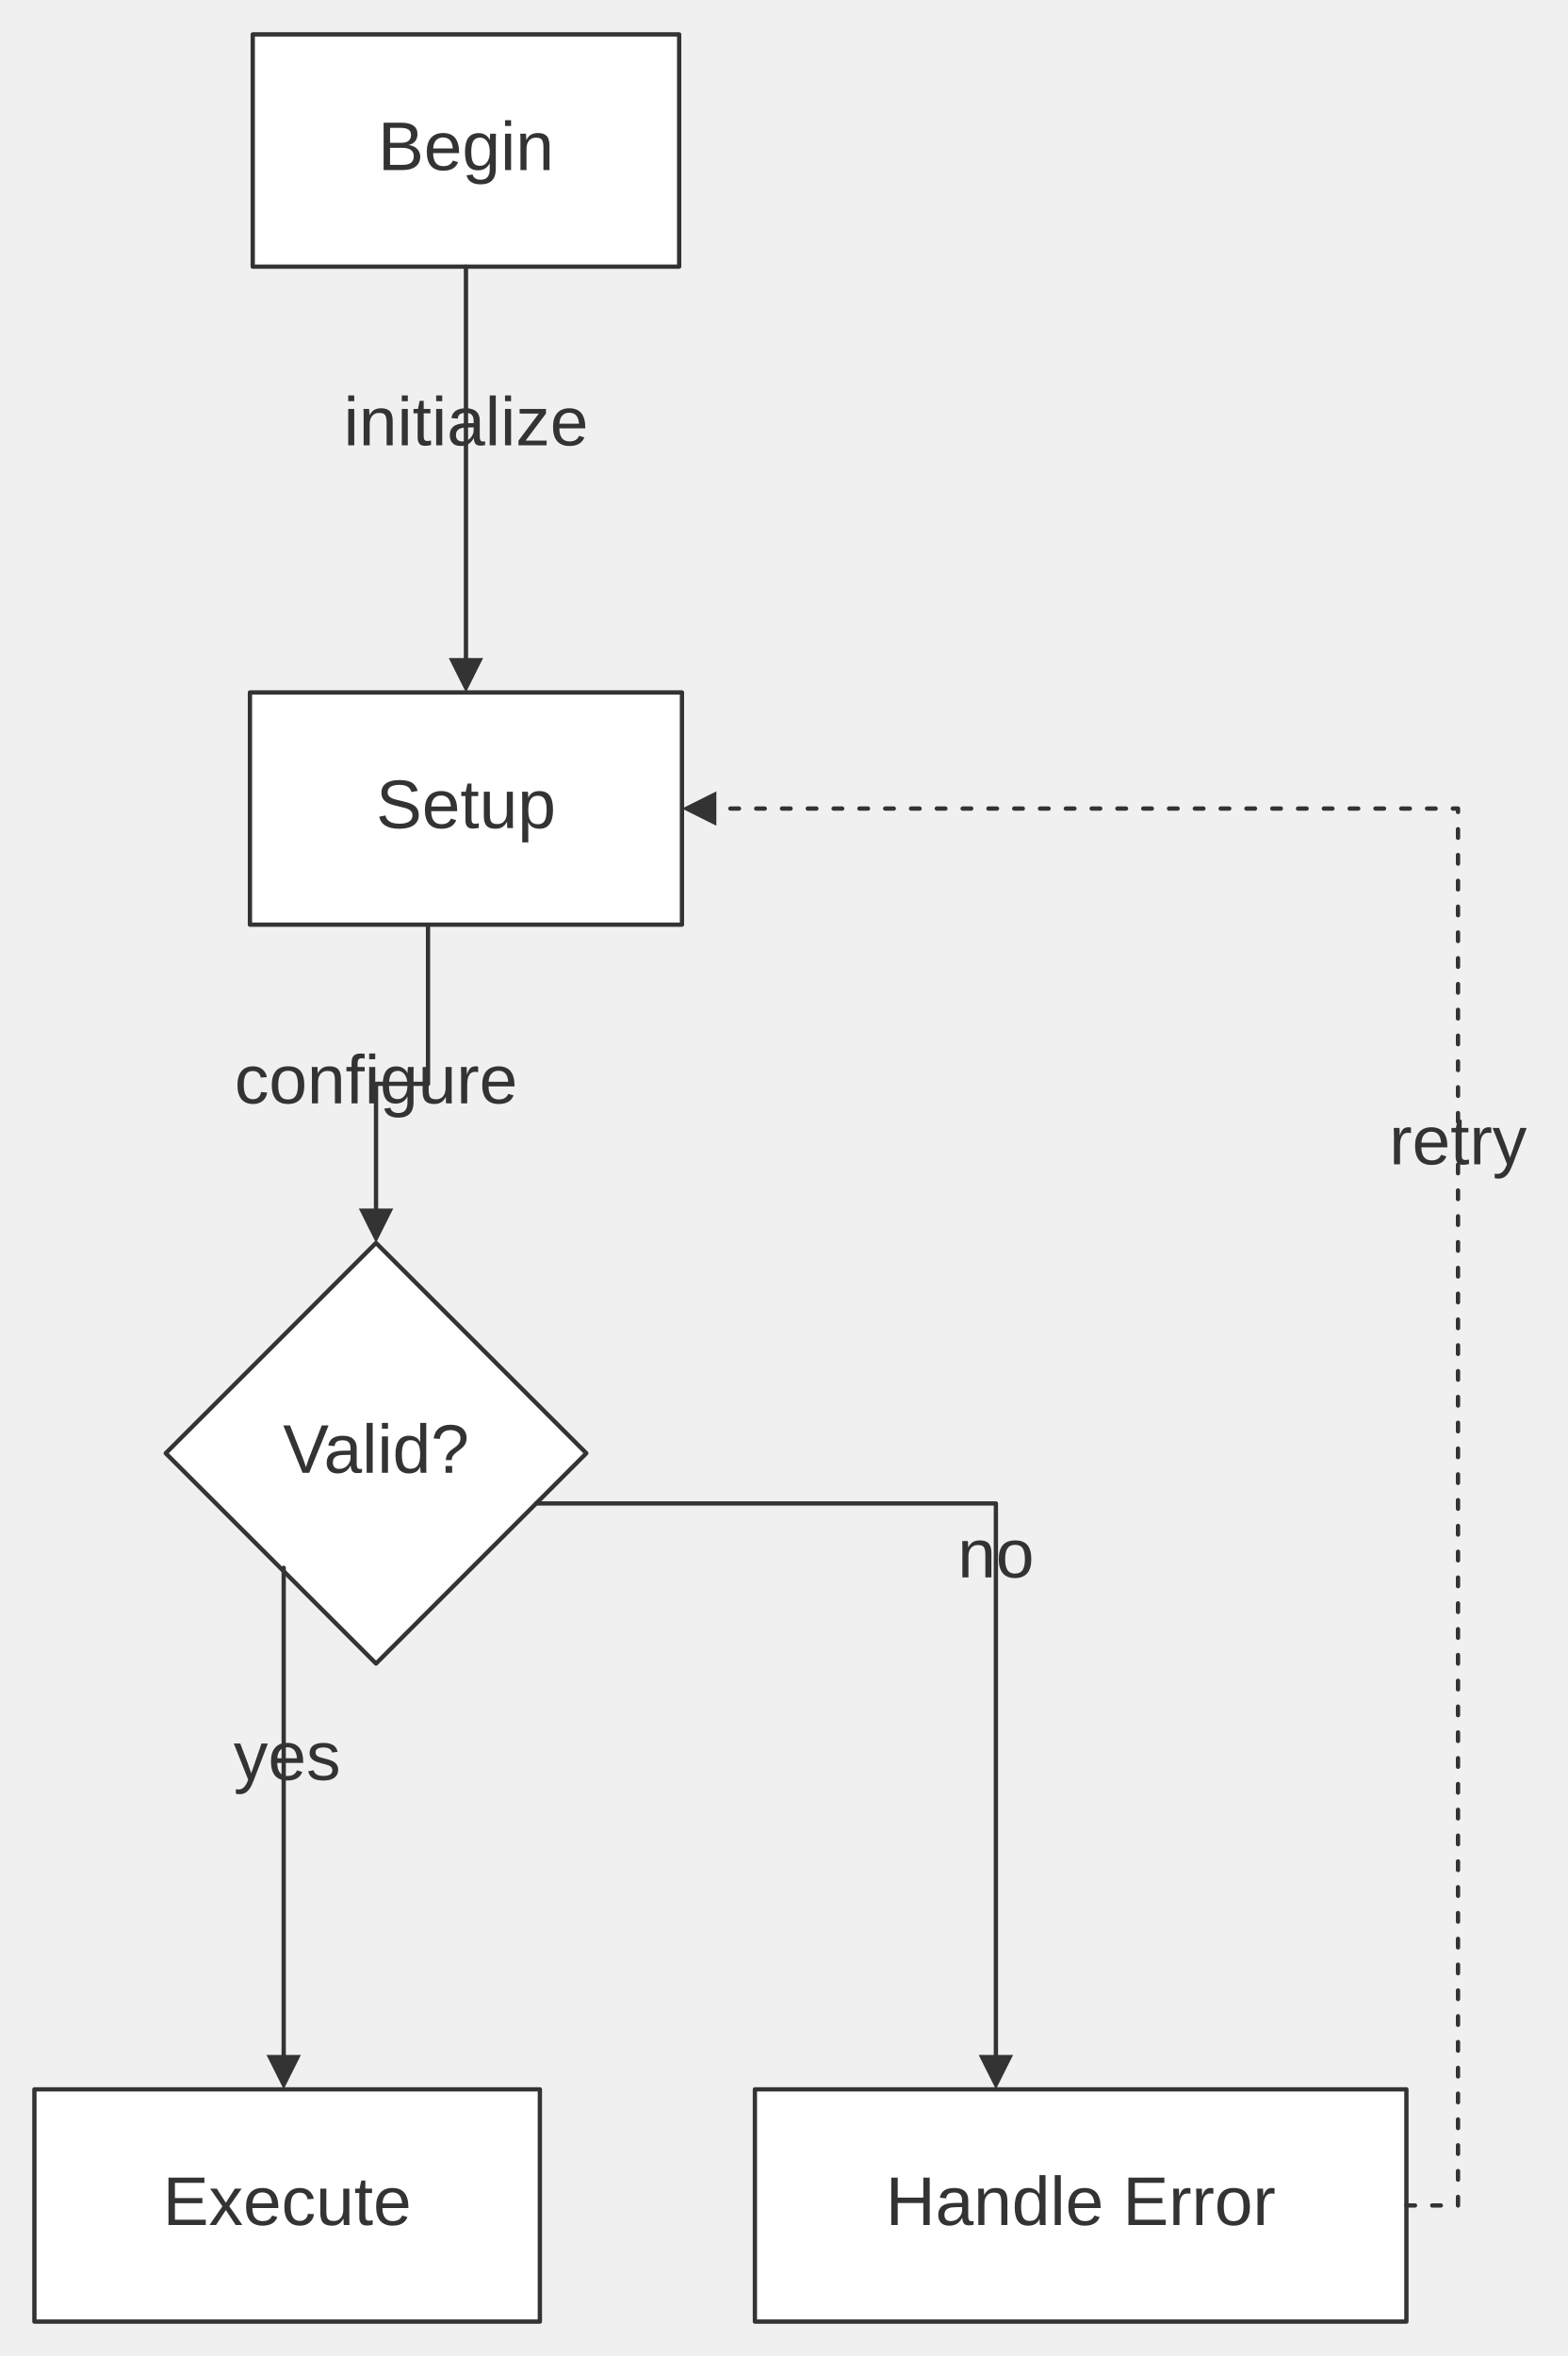
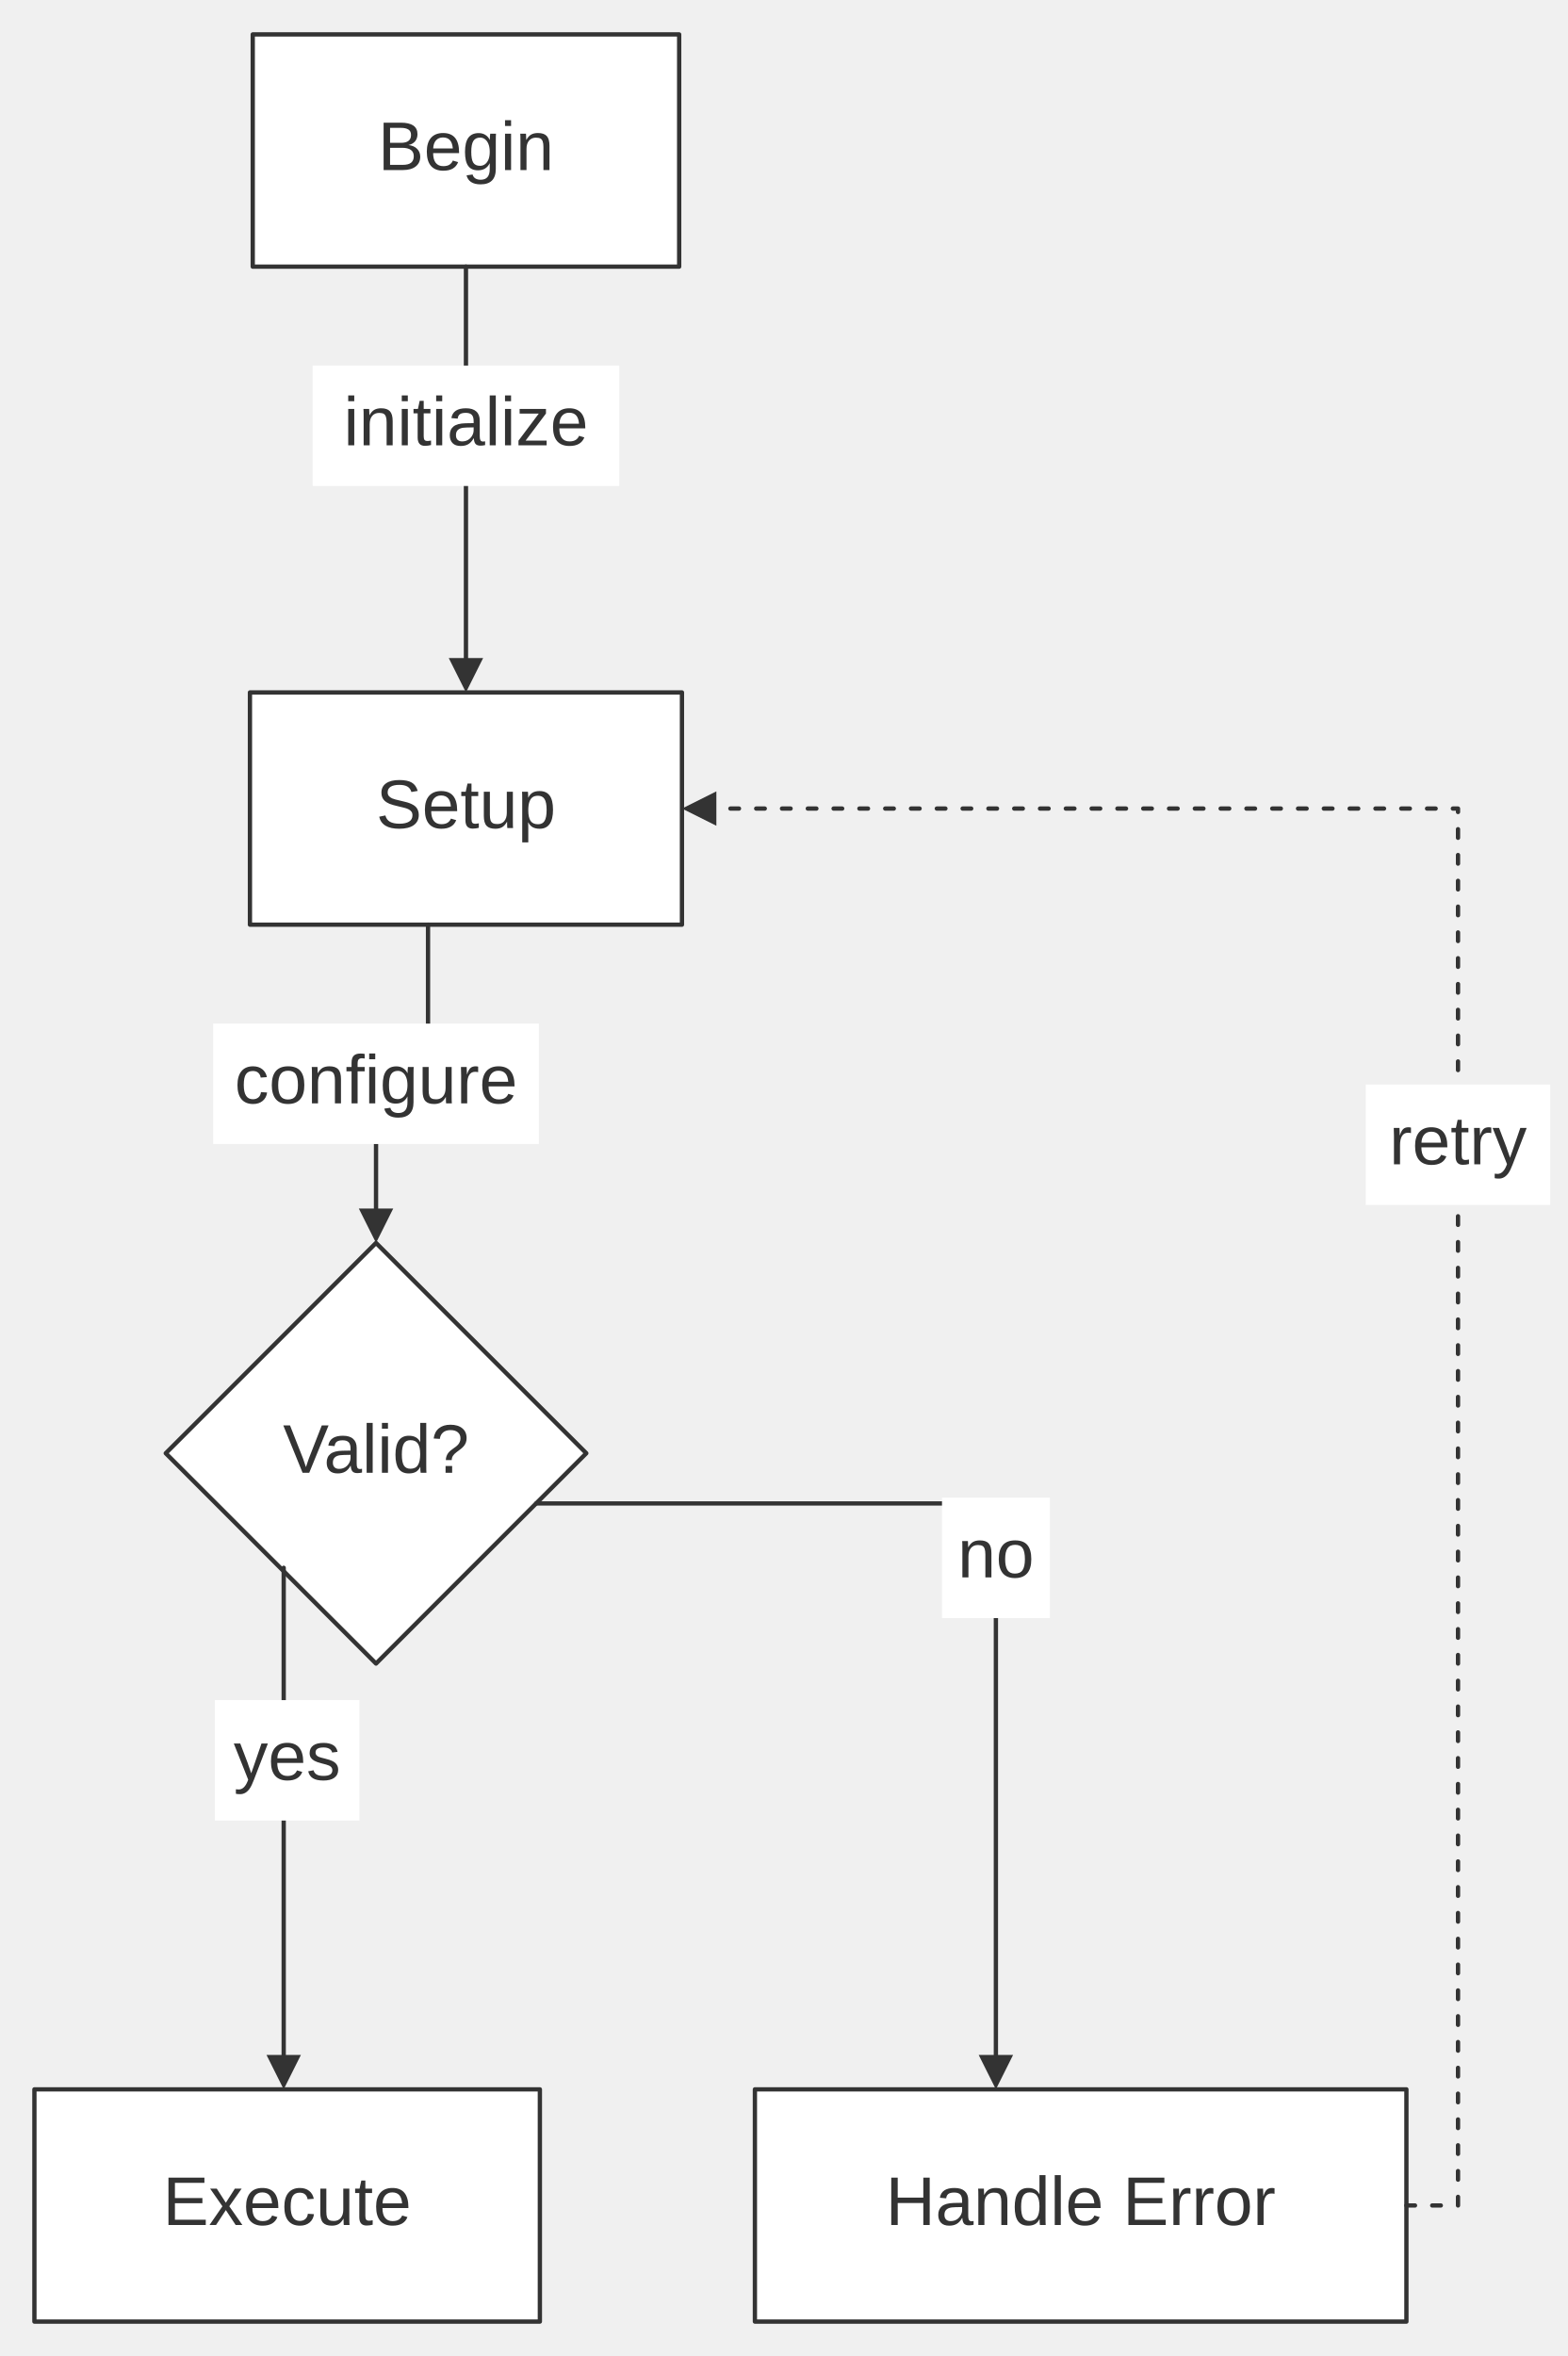
<svg xmlns="http://www.w3.org/2000/svg" width="100%" viewBox="0 0 364.48 547.80" style="max-width: 364.48px; background-color: transparent;" font-family="&quot;trebuchet ms&quot;, verdana, arial, sans-serif" font-size="16.00">
  <defs>
    <marker id="arrowhead" viewBox="0 0 10.00 10.00" refX="5.00" refY="5.00" markerWidth="8.00" markerHeight="8.00" orient="auto-start-reverse" markerUnits="userSpaceOnUse">
      <path d="M 0 0 L 10.00 5.00 L 0 10.00 z" fill="#333" />
    </marker>
  </defs>
  <g transform="translate(0.00,0.00)">
    <g class="nodes">
      <polygon points="87.44,289.00 136.34,337.90 87.44,386.80 38.54,337.90" fill="white" stroke="#333" stroke-width="1.00" stroke-linejoin="round" />
      <text x="87.44" y="337.90" text-anchor="middle" dominant-baseline="middle" fill="#333">Valid?</text>
      <rect x="175.54" y="485.80" width="151.50" height="54.00" fill="white" stroke="#333" stroke-width="1.00" stroke-linejoin="round" />
      <text x="251.29" y="512.80" text-anchor="middle" dominant-baseline="middle" fill="#333">Handle Error</text>
      <rect x="8.00" y="485.80" width="117.54" height="54.00" fill="white" stroke="#333" stroke-width="1.00" stroke-linejoin="round" />
      <text x="66.77" y="512.80" text-anchor="middle" dominant-baseline="middle" fill="#333">Execute</text>
      <rect x="58.12" y="161.00" width="100.46" height="54.00" fill="white" stroke="#333" stroke-width="1.00" stroke-linejoin="round" />
      <text x="108.35" y="188.00" text-anchor="middle" dominant-baseline="middle" fill="#333">Setup</text>
      <rect x="58.77" y="8.00" width="99.16" height="54.00" fill="white" stroke="#333" stroke-width="1.00" stroke-linejoin="round" />
      <text x="108.35" y="35.00" text-anchor="middle" dominant-baseline="middle" fill="#333">Begin</text>
    </g>
    <g class="edgePaths">
      <path d="M108.35,62.00 L108.35,157.00" stroke="#333" stroke-width="1.00" fill="none" stroke-linecap="round" stroke-linejoin="round" marker-end="url(#arrowhead)" />
      <path d="M99.53,215.00 L99.53,252.00 L87.44,252.00 L87.44,285.00" stroke="#333" stroke-width="1.00" fill="none" stroke-linecap="round" stroke-linejoin="round" marker-end="url(#arrowhead)" />
      <path d="M65.97,364.53 L65.97,481.80" stroke="#333" stroke-width="1.00" fill="none" stroke-linecap="round" stroke-linejoin="round" marker-end="url(#arrowhead)" />
      <path d="M124.68,349.57 L231.58,349.57 L231.58,481.80" stroke="#333" stroke-width="1.00" fill="none" stroke-linecap="round" stroke-linejoin="round" marker-end="url(#arrowhead)" />
      <path d="M327.04,512.80 L339.04,512.80 L339.04,188.00 L162.58,188.00" stroke="#333" stroke-width="1.00" fill="none" stroke-linecap="round" stroke-linejoin="round" stroke-dasharray="2.00,4.00" marker-end="url(#arrowhead)" />
    </g>
    <g class="edgeLabels">
+       <rect x="72.71" y="85.00" width="71.29" height="28.00" fill="white" />
      <text x="108.35" y="99.00" text-anchor="middle" dominant-baseline="middle" fill="#333">initialize</text>
+       <rect x="49.57" y="238.00" width="75.74" height="28.00" fill="white" />
      <text x="87.44" y="252.00" text-anchor="middle" dominant-baseline="middle" fill="#333">configure</text>
+       <rect x="49.96" y="395.30" width="33.61" height="28.00" fill="white" />
      <text x="66.77" y="409.30" text-anchor="middle" dominant-baseline="middle" fill="#333">yes</text>
+       <rect x="219.05" y="348.23" width="25.08" height="28.00" fill="white" />
      <text x="231.58" y="362.23" text-anchor="middle" dominant-baseline="middle" fill="#333">no</text>
+       <rect x="317.59" y="252.17" width="42.89" height="28.00" fill="white" />
      <text x="339.04" y="266.17" text-anchor="middle" dominant-baseline="middle" fill="#333">retry</text>
    </g>
  </g>
</svg>
